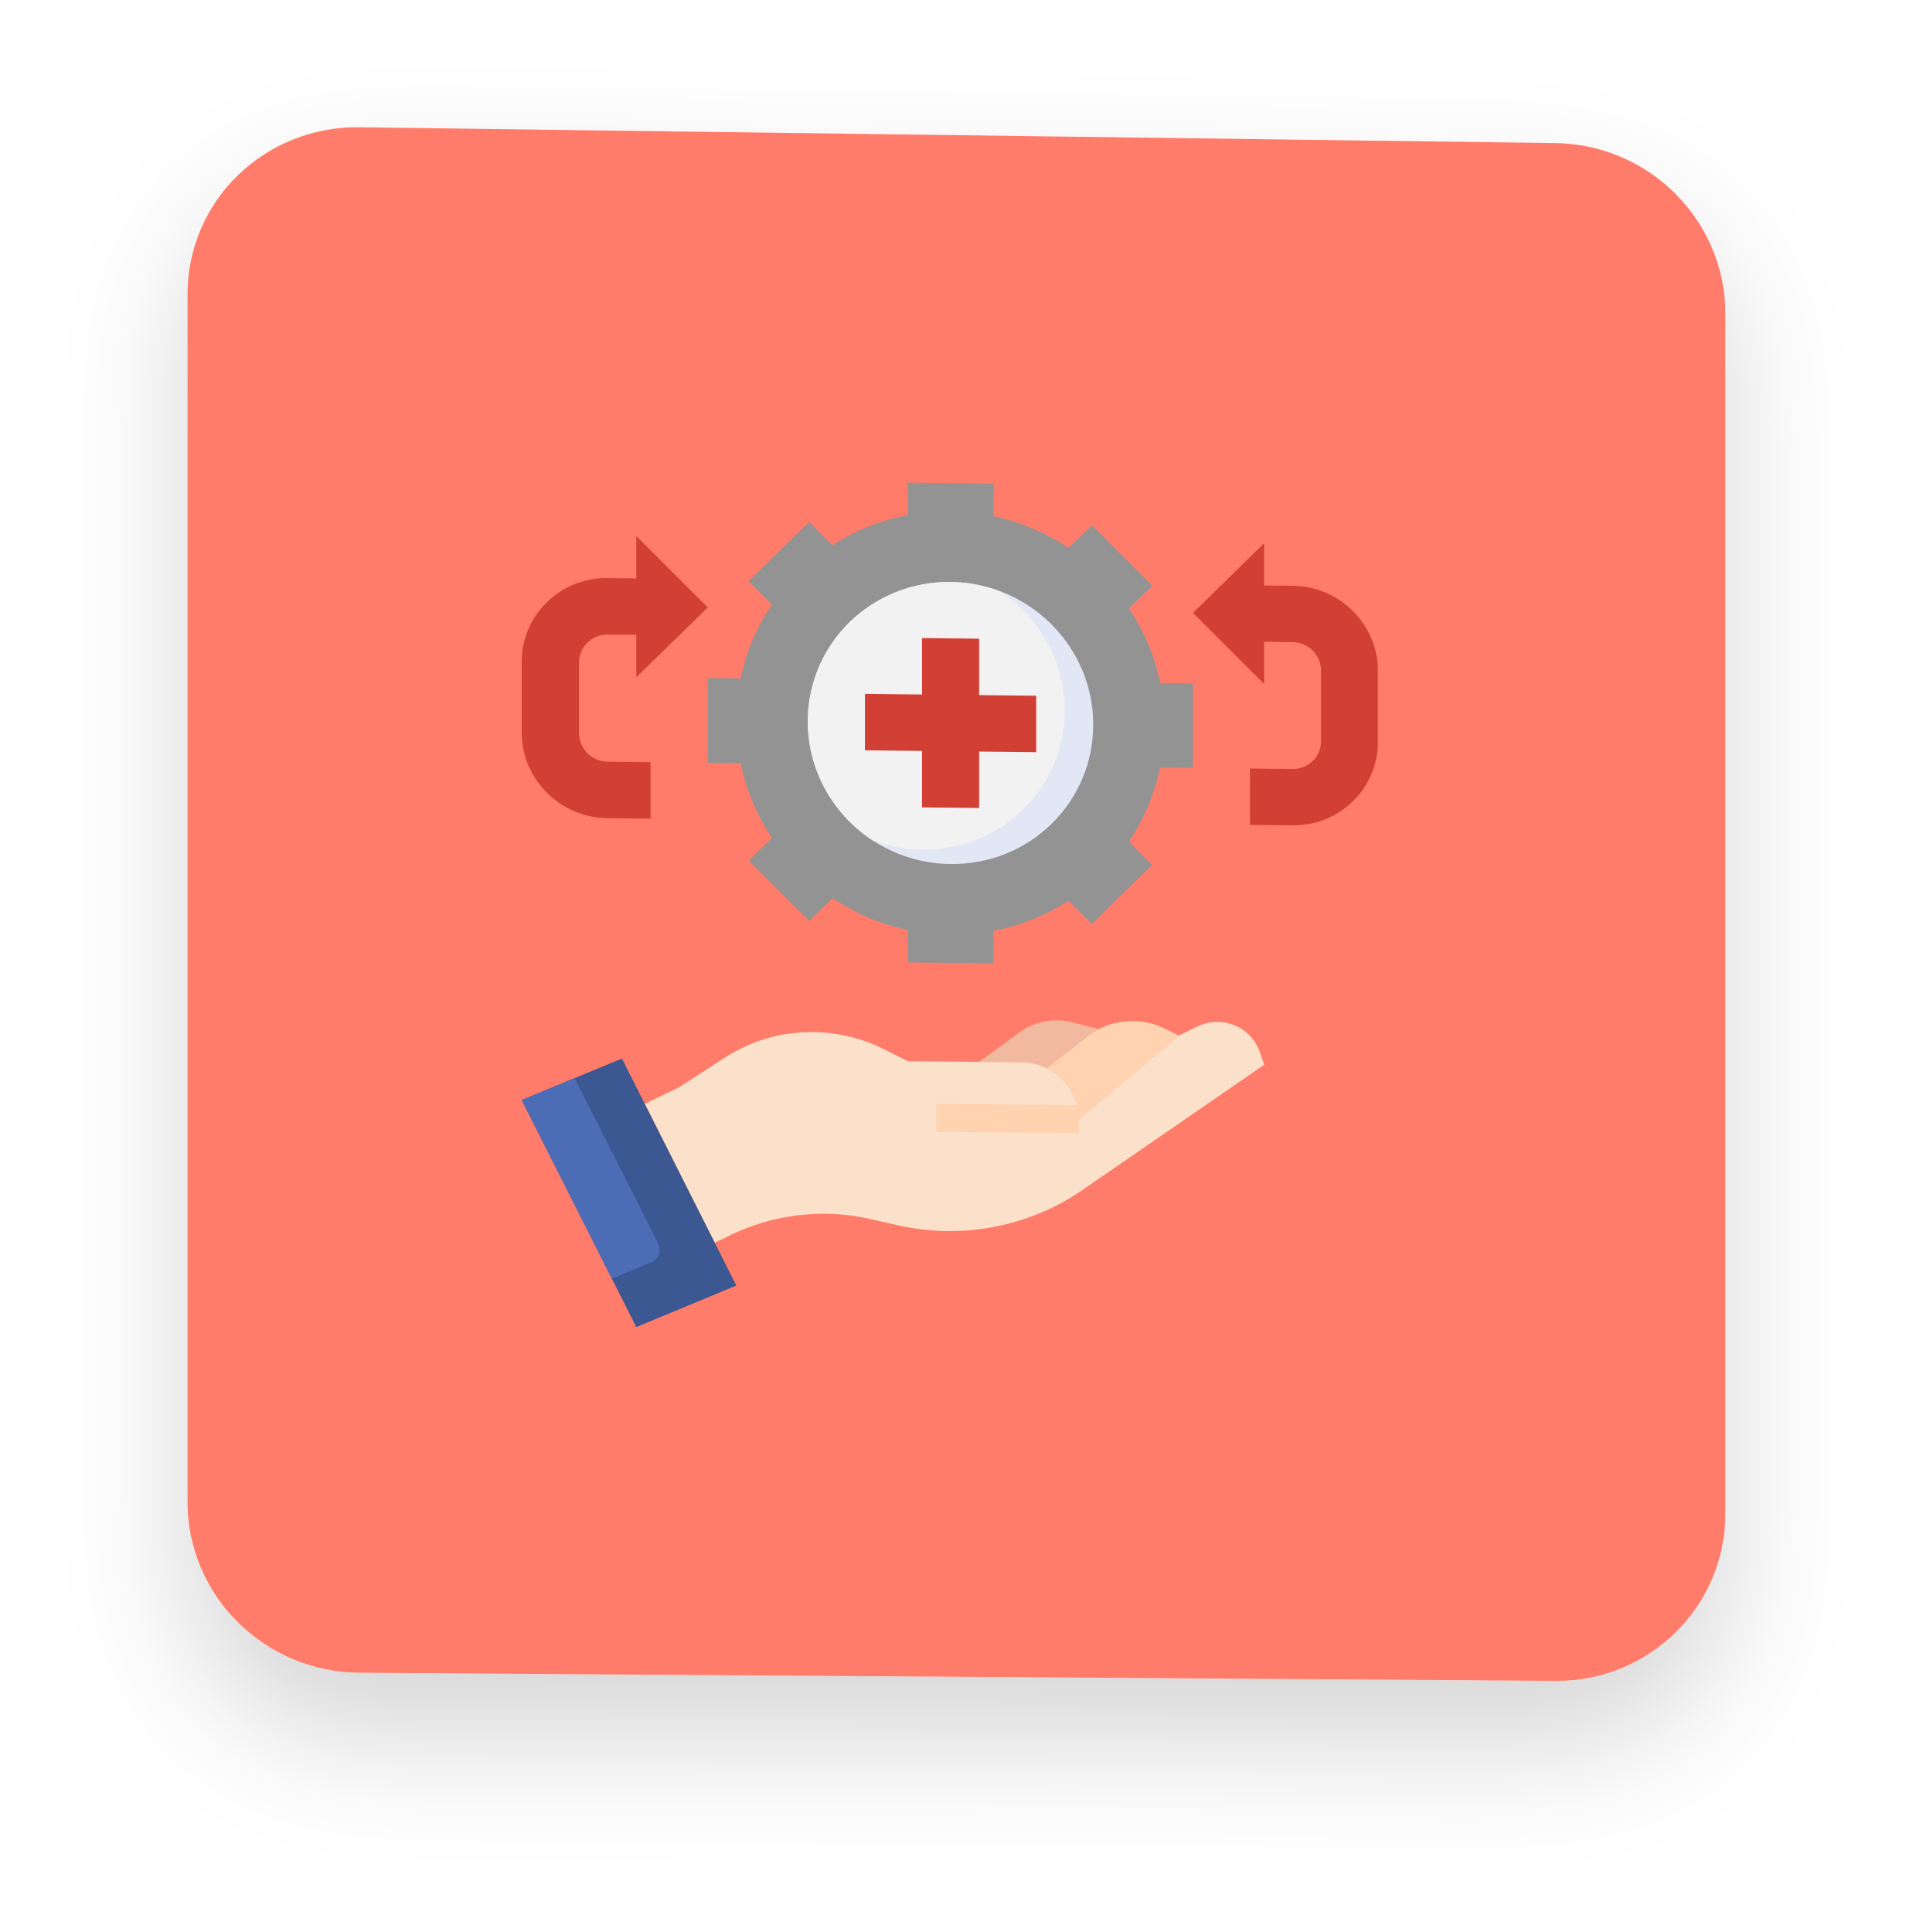
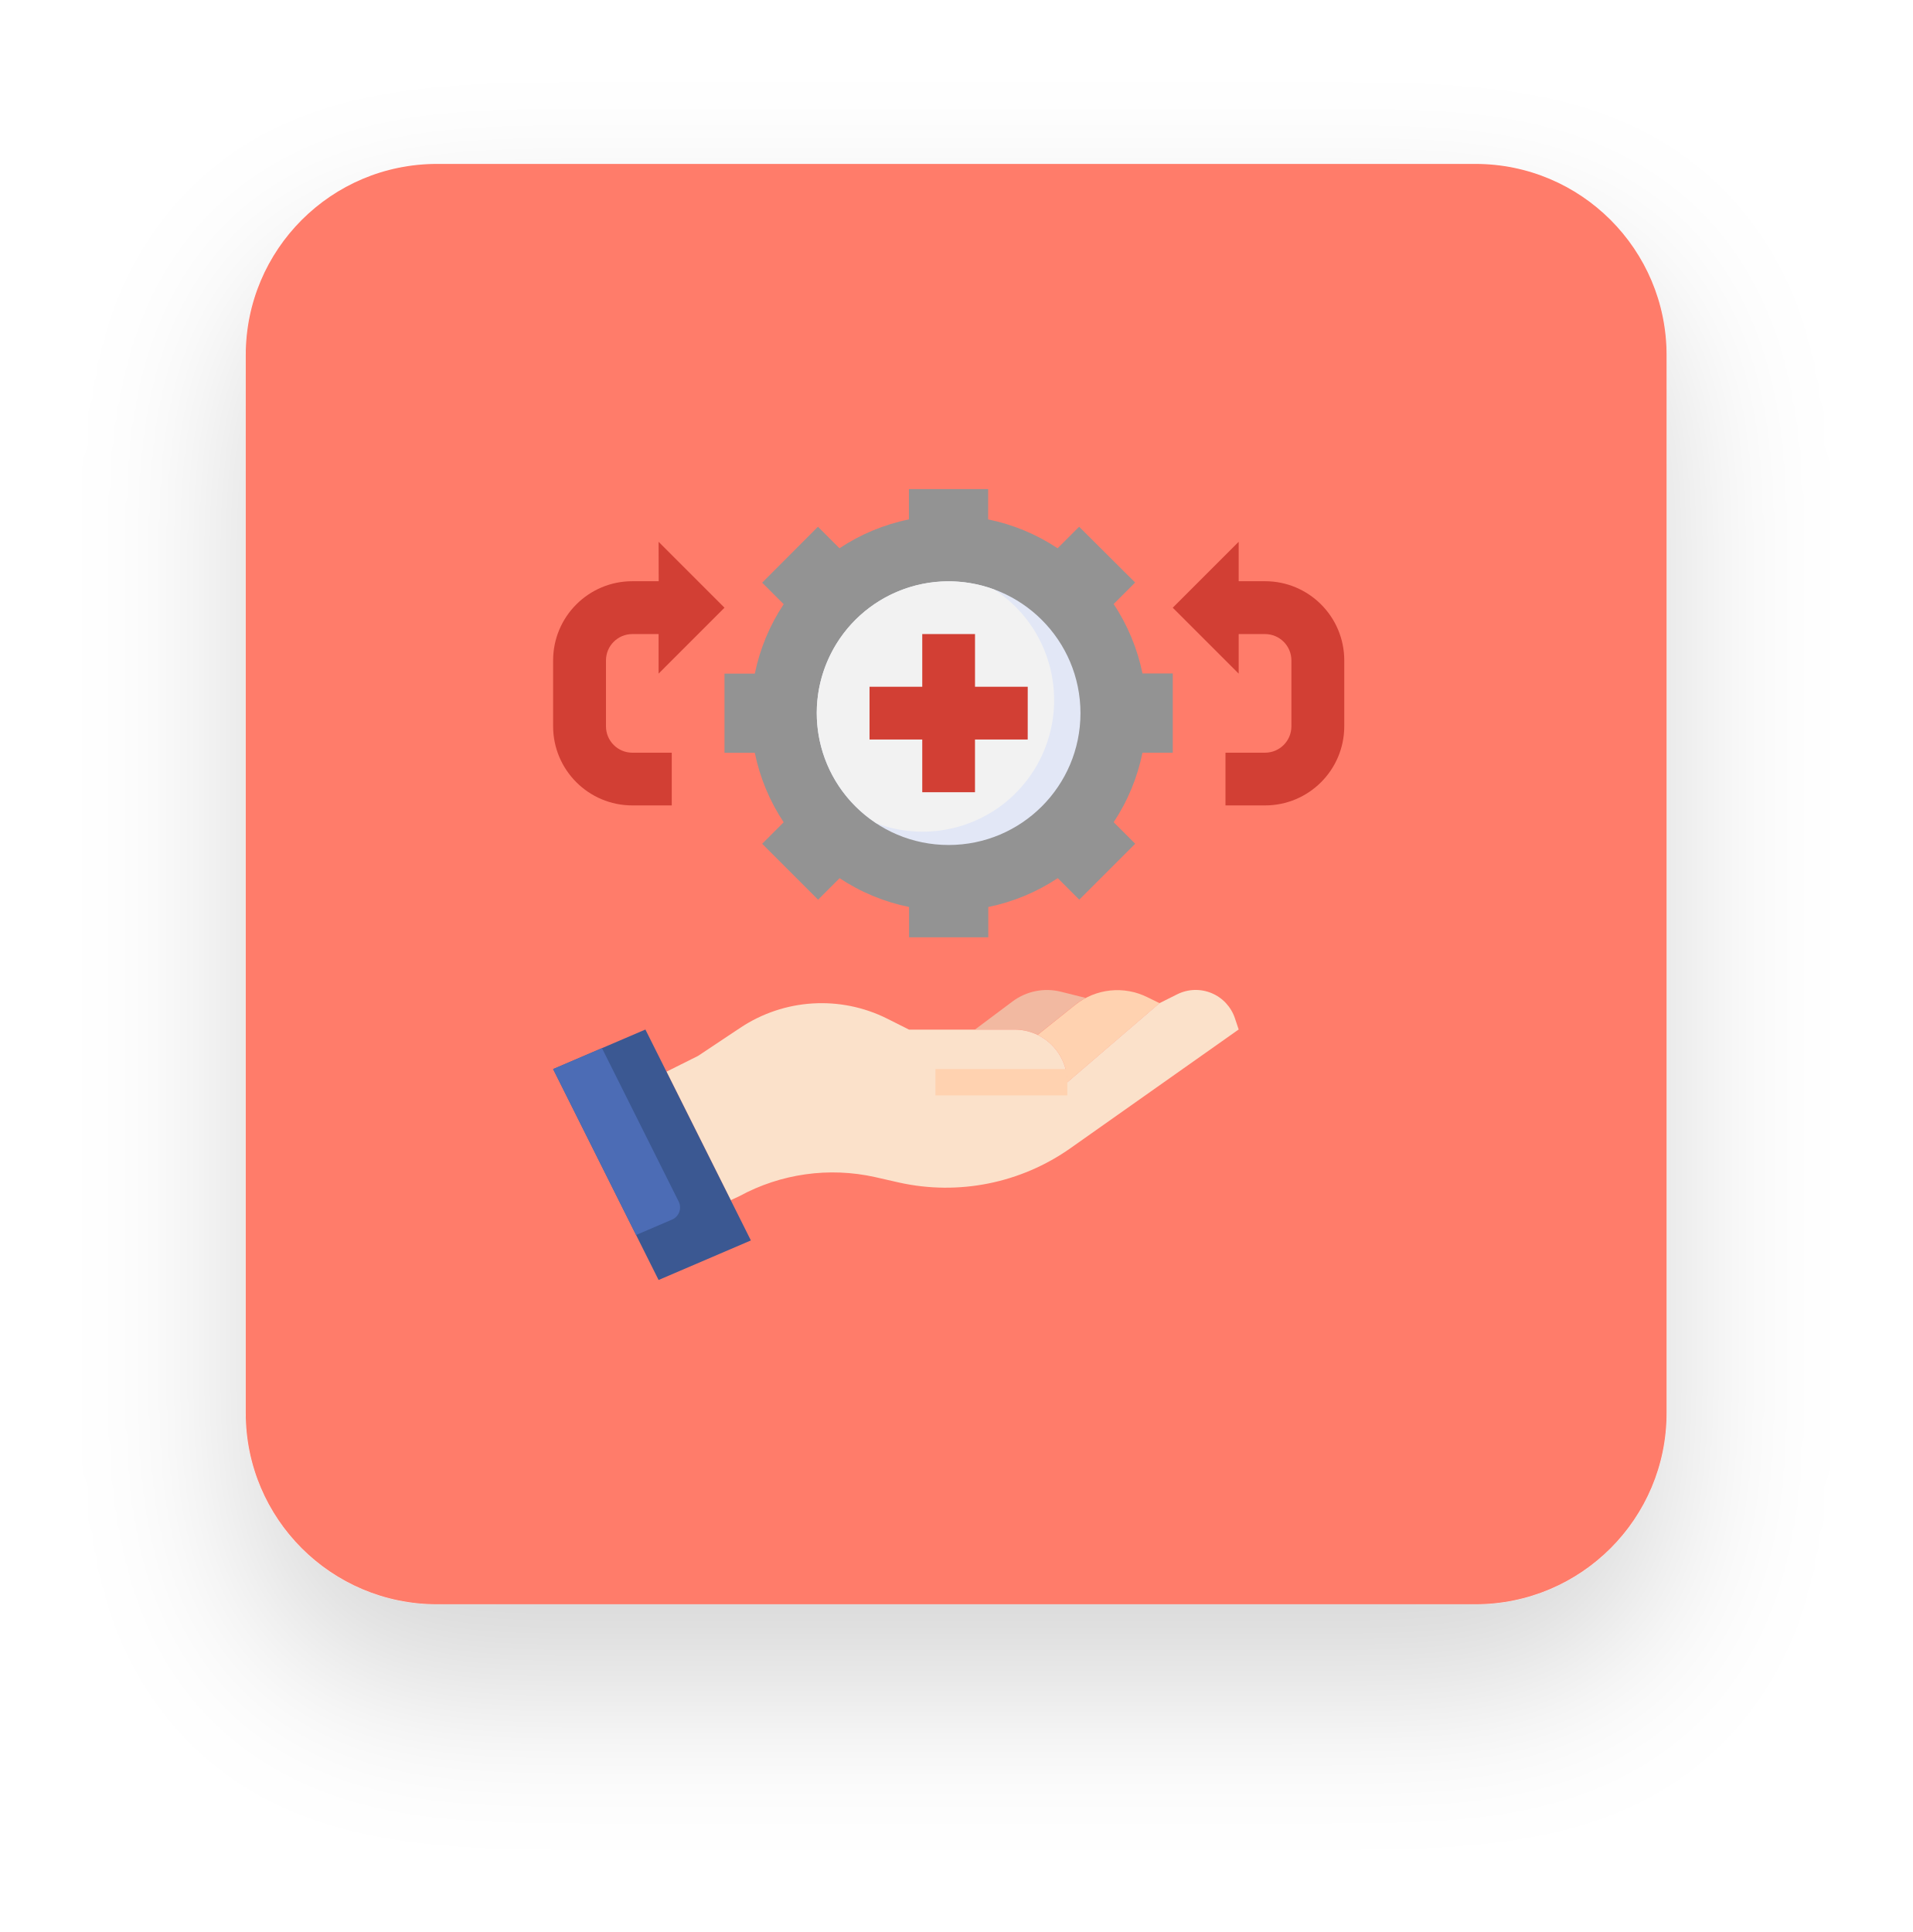
- <svg xmlns="http://www.w3.org/2000/svg" id="Group_664" data-name="Group 664" width="91.813" height="92.746" viewBox="0 0 91.813 92.746">
+ <svg xmlns="http://www.w3.org/2000/svg" width="70.008" height="70.73" viewBox="0 0 70.008 70.73">
  <defs>
-     <filter id="Rectangle_60" x="0" y="0" width="91.813" height="92.746" filterUnits="userSpaceOnUse">
+     <filter id="Rectangle_60" x="0" y="0" width="70.008" height="70.73" filterUnits="userSpaceOnUse">
      <feOffset dy="3" input="SourceAlpha" />
      <feGaussianBlur stdDeviation="3" result="blur" />
      <feFlood flood-opacity="0.161" />
      <feComposite operator="in" in2="blur" />
      <feComposite in="SourceGraphic" />
    </filter>
  </defs>
-   <g transform="matrix(1, 0, 0, 1, 0, 0)" filter="url(#Rectangle_60)">
-     <path id="Rectangle_60-2" data-name="Rectangle 60" d="M17.248,6.109l57.41.76a8.293,8.293,0,0,1,7.515,5.037,8.062,8.062,0,0,1,.64,3.155v57.6a7.968,7.968,0,0,1-2.387,5.7,8.11,8.11,0,0,1-5.768,2.329L17.248,80.3a8.337,8.337,0,0,1-5.831-2.422,8.223,8.223,0,0,1-1.768-2.6A8.045,8.045,0,0,1,9,72.1V14.136a7.947,7.947,0,0,1,2.417-5.721,8.123,8.123,0,0,1,2.622-1.709A8.257,8.257,0,0,1,17.248,6.109Z" transform="translate(0 0)" fill="#ff7b6b" />
-   </g>
-   <g id="technical-support" transform="translate(25.041 23.057)">
-     <path id="Path_796" data-name="Path 796" d="M5.745.461,4.465.133Q4.376.11,4.286.092T4.1.062Q4.014.05,3.922.043T3.738.036a3.016,3.016,0,0,0-.948.143A2.979,2.979,0,0,0,1.94.611L0,2.031l2.054.019a2.769,2.769,0,0,1,1.2.282L5.2.808q.064-.05.13-.1t.135-.09q.068-.044.139-.084T5.749.459Z" transform="translate(21.955 25.888)" fill="#f2b9a1" />
-     <path id="Path_797" data-name="Path 797" d="M6.329.737,1.541,4.753A2.689,2.689,0,0,0,1.433,4a2.723,2.723,0,0,0-.309-.686,2.754,2.754,0,0,0-.486-.578A2.772,2.772,0,0,0,0,2.3L1.951.777A3.467,3.467,0,0,1,2.978.223,3.515,3.515,0,0,1,4.136.04,3.547,3.547,0,0,1,5.7.42Z" transform="translate(25.205 25.919)" fill="#ffd2b0" />
-     <path id="Path_798" data-name="Path 798" d="M3.349,10.849,0,4.2l1.648-.8,2.2-1.424a7.6,7.6,0,0,1,2.022-.924A7.717,7.717,0,0,1,9.833.973a7.749,7.749,0,0,1,1.66.611l1.129.568L18.1,2.2a2.77,2.77,0,0,1,2.522,1.678,2.689,2.689,0,0,1,.215,1.056L25.625.921,26.54.477a2.15,2.15,0,0,1,.709-.2,2.173,2.173,0,0,1,1.97.863,2.137,2.137,0,0,1,.311.6l.2.58-8.718,6.01a11.114,11.114,0,0,1-1.483.862,11.19,11.19,0,0,1-1.592.622,11.265,11.265,0,0,1-1.672.374,11.328,11.328,0,0,1-1.723.117q-.307,0-.613-.022t-.611-.055q-.3-.036-.608-.088t-.6-.121l-1.248-.285a10.244,10.244,0,0,0-5.387.221,10.123,10.123,0,0,0-1.677.7l-.442.2Z" transform="translate(5.908 25.735)" fill="#fbe1ca" />
-     <path id="Path_799" data-name="Path 799" d="M0,0,6.846.063V1.417L0,1.355Z" transform="translate(19.9 29.932)" fill="#ffd2b0" />
-     <path id="Path_800" data-name="Path 800" d="M5.5,12.937,10.3,10.943,4.81.045,0,2.035Z" transform="translate(0 27.713)" fill="#3b5892" />
-     <path id="Path_801" data-name="Path 801" d="M0,1.077,4.325,9.655,6.2,8.878a.679.679,0,0,0,.228-.155.669.669,0,0,0,.165-.639.679.679,0,0,0-.05-.13l-4-7.93Z" transform="translate(0 28.671)" fill="#4c6cb5" />
-     <path id="Path_802" data-name="Path 802" d="M23.288,13.807V9.747L21.716,9.73q-.1-.478-.242-.944t-.332-.916q-.188-.45-.419-.881t-.5-.84l1.115-1.092-2.9-2.9L17.316,3.244q-.41-.274-.844-.508t-.886-.425q-.453-.191-.923-.34t-.953-.251V.162L9.6.113V1.671q-.483.092-.954.229t-.924.318q-.453.181-.888.405t-.845.489L4.871,1.994,1.961,4.836l1.12,1.119q-.273.4-.505.83t-.421.873q-.189.446-.333.91t-.243.941L0,9.492v4.068l1.578.017q.1.479.243.946t.333.917q.189.45.42.882t.505.841L1.961,18.257l2.91,2.9,1.118-1.095q.411.274.845.508T7.723,21q.454.191.924.338t.954.25v1.558l4.11.04V21.628q.483-.093.953-.231t.923-.32q.453-.182.886-.406t.844-.49L18.433,21.3l2.9-2.842L20.218,17.34q.273-.4.5-.829t.419-.872q.188-.446.332-.909t.243-.939Z" transform="translate(8.929 0)" fill="#939393" />
-     <path id="Ellipse_10" data-name="Ellipse 10" d="M6.854.078a6.942,6.942,0,0,1,6.308,4.206A6.729,6.729,0,0,1,13.7,6.925a6.64,6.64,0,0,1-2,4.765,6.765,6.765,0,0,1-2.176,1.429,6.853,6.853,0,0,1-2.666.5A6.942,6.942,0,0,1,.539,9.42,6.729,6.729,0,0,1,0,6.777,6.64,6.64,0,0,1,2.008,2.007,6.765,6.765,0,0,1,4.187.58,6.853,6.853,0,0,1,6.854.078Z" transform="translate(13.731 4.801)" fill="#e2e7f6" />
-     <path id="Path_803" data-name="Path 803" d="M12.334,6.231a6.719,6.719,0,0,0-.213-1.679A6.8,6.8,0,0,0,11.506,3,6.9,6.9,0,0,0,9.223.527a6.9,6.9,0,0,0-4.885,0,6.768,6.768,0,0,0-2.08,1.25A6.666,6.666,0,0,0,.239,8.545a6.827,6.827,0,0,0,1.051,2.2,6.9,6.9,0,0,0,1.828,1.74,6.93,6.93,0,0,0,3.244.4,6.849,6.849,0,0,0,1.584-.376,6.768,6.768,0,0,0,1.463-.751,6.649,6.649,0,0,0,2.926-5.528Z" transform="translate(13.728 4.802)" fill="#f2f2f2" />
-     <g id="Group_723" data-name="Group 723" transform="translate(0 2.609)">
-       <path id="Path_804" data-name="Path 804" d="M8.219,2.8,5.481,2.77V.061L2.741.031V2.74L0,2.71V5.42l2.741.029V8.159l2.74.029V5.479l2.739.029Z" transform="translate(16.474 4.933)" fill="#d23f34" />
-       <path id="Path_805" data-name="Path 805" d="M5.5.064l3.433,3.43L5.5,6.845V4.811L4.123,4.8a1.376,1.376,0,0,0-.535.1,1.357,1.357,0,0,0-.437.286,1.329,1.329,0,0,0-.4.955V9.528a1.346,1.346,0,0,0,.108.529,1.378,1.378,0,0,0,.294.434,1.393,1.393,0,0,0,.971.408l2.06.022v2.713l-2.06-.021A4.18,4.18,0,0,1,1.208,12.39a4.134,4.134,0,0,1-.884-1.3A4.038,4.038,0,0,1,0,9.5V6.106A3.986,3.986,0,0,1,1.208,3.241a4.07,4.07,0,0,1,1.311-.857,4.128,4.128,0,0,1,1.6-.3L5.5,2.1Z" fill="#d23f34" />
-       <path id="Path_806" data-name="Path 806" d="M3.417.039,0,3.383,3.417,6.8V4.774l1.366.015a1.385,1.385,0,0,1,1.259.84,1.346,1.346,0,0,1,.107.528V9.539a1.327,1.327,0,0,1-.4.952,1.349,1.349,0,0,1-.434.285,1.365,1.365,0,0,1-.532.1l-2.049-.022v2.706l2.049.021a4.1,4.1,0,0,0,1.595-.3,4.047,4.047,0,0,0,1.3-.856,3.982,3.982,0,0,0,1.2-2.856V6.187A4.037,4.037,0,0,0,8.558,4.6a4.125,4.125,0,0,0-.878-1.3,4.152,4.152,0,0,0-2.9-1.221L3.417,2.069Z" transform="translate(32.218 0.373)" fill="#d23f34" />
+   <g id="Group_1144" data-name="Group 1144" transform="translate(9.295 6.321)">
+     <g transform="matrix(1, 0, 0, 1, -9.3, -6.32)" filter="url(#Rectangle_60)">
+       <rect id="Rectangle_60-2" data-name="Rectangle 60" width="52.008" height="52.73" rx="7" transform="translate(9 6)" fill="#ff7b6b" />
+     </g>
+     <g id="technical-support" transform="translate(10.951 11.584)">
+       <path id="Path_796" data-name="Path 796" d="M38.051,40.29l-.9-.225a2.105,2.105,0,0,0-1.781.358L34,41.448h1.448a1.922,1.922,0,0,1,.844.193l1.376-1.1a2.458,2.458,0,0,1,.386-.252Z" transform="translate(-18.558 -21.662)" fill="#f2b9a1" />
+       <path id="Path_797" data-name="Path 797" d="M43.213,40.483l-3.378,2.9a1.93,1.93,0,0,0-1.087-1.737l1.376-1.1a2.469,2.469,0,0,1,2.645-.28Z" transform="translate(-21.014 -21.662)" fill="#ffd2b0" />
+       <path id="Path_798" data-name="Path 798" d="M12.954,47.7,10.6,42.992l1.158-.579L13.3,41.386a5.368,5.368,0,0,1,5.382-.334l.795.4H23.34a1.93,1.93,0,0,1,1.93,1.93l3.378-2.9.646-.323a1.514,1.514,0,0,1,2.112.876l.138.412L25.39,45.791a7.908,7.908,0,0,1-6.275,1.26l-.879-.2a7.142,7.142,0,0,0-4.971.7l-.311.145Z" transform="translate(-6.45 -21.663)" fill="#fbe1ca" />
+       <path id="Path_799" data-name="Path 799" d="M31,46h4.826v.965H31Z" transform="translate(-17.005 -24.767)" fill="#ffd2b0" />
+       <path id="Path_800" data-name="Path 800" d="M5.861,52.169l3.378-1.448L5.378,43,2,44.448Z" transform="translate(-2 -23.214)" fill="#3b5892" />
+       <path id="Path_801" data-name="Path 801" d="M2,45.178l3.037,6.075,1.318-.565a.483.483,0,0,0,.241-.66L3.788,44.412Z" transform="translate(-2 -23.945)" fill="#4c6cb5" />
+       <path id="Path_802" data-name="Path 802" d="M31.408,11.651v-2.9H30.3a7.19,7.19,0,0,0-1.056-2.542l.787-.788L27.981,3.379l-.788.788A7.19,7.19,0,0,0,24.651,3.11V2h-2.9V3.11a7.19,7.19,0,0,0-2.542,1.057l-.788-.788L16.379,5.426l.788.788A7.19,7.19,0,0,0,16.11,8.756H15v2.9h1.11a7.19,7.19,0,0,0,1.056,2.542l-.787.788,2.047,2.047.787-.788A7.19,7.19,0,0,0,21.756,17.3v1.11h2.9V17.3a7.19,7.19,0,0,0,2.542-1.056l.788.787,2.047-2.047-.788-.788A7.19,7.19,0,0,0,30.3,11.651Z" transform="translate(-8.727 -2)" fill="#939393" />
+       <circle id="Ellipse_10" data-name="Ellipse 10" cx="4.826" cy="4.826" r="4.826" transform="translate(9.651 3.378)" fill="#e2e7f6" />
+       <path id="Path_803" data-name="Path 803" d="M30.684,13.345A4.818,4.818,0,0,0,28.491,9.3a4.821,4.821,0,0,0-4.3,8.564,4.814,4.814,0,0,0,6.494-4.523Z" transform="translate(-12.346 -5.624)" fill="#f2f2f2" />
+       <g id="Group_723" data-name="Group 723" transform="translate(0 1.93)">
+         <path id="Path_804" data-name="Path 804" d="M31.791,14.93h-1.93V13H27.93v1.93H26v1.93h1.93v1.93h1.93v-1.93h1.93Z" transform="translate(-14.418 -9.622)" fill="#d23f34" />
+         <path id="Path_805" data-name="Path 805" d="M5.861,6,8.273,8.413,5.861,10.826V9.378H4.9a.965.965,0,0,0-.965.965v2.413a.965.965,0,0,0,.965.965H6.343v1.93H4.9a2.9,2.9,0,0,1-2.9-2.9V10.343a2.9,2.9,0,0,1,2.9-2.9h.965Z" transform="translate(-2 -6)" fill="#d23f34" />
+         <path id="Path_806" data-name="Path 806" d="M51.413,6,49,8.413l2.413,2.413V9.378h.965a.965.965,0,0,1,.965.965v2.413a.965.965,0,0,1-.965.965H50.93v1.93h1.448a2.9,2.9,0,0,0,2.9-2.9V10.343a2.9,2.9,0,0,0-2.9-2.9h-.965Z" transform="translate(-26.319 -6)" fill="#d23f34" />
+       </g>
    </g>
  </g>
</svg>
